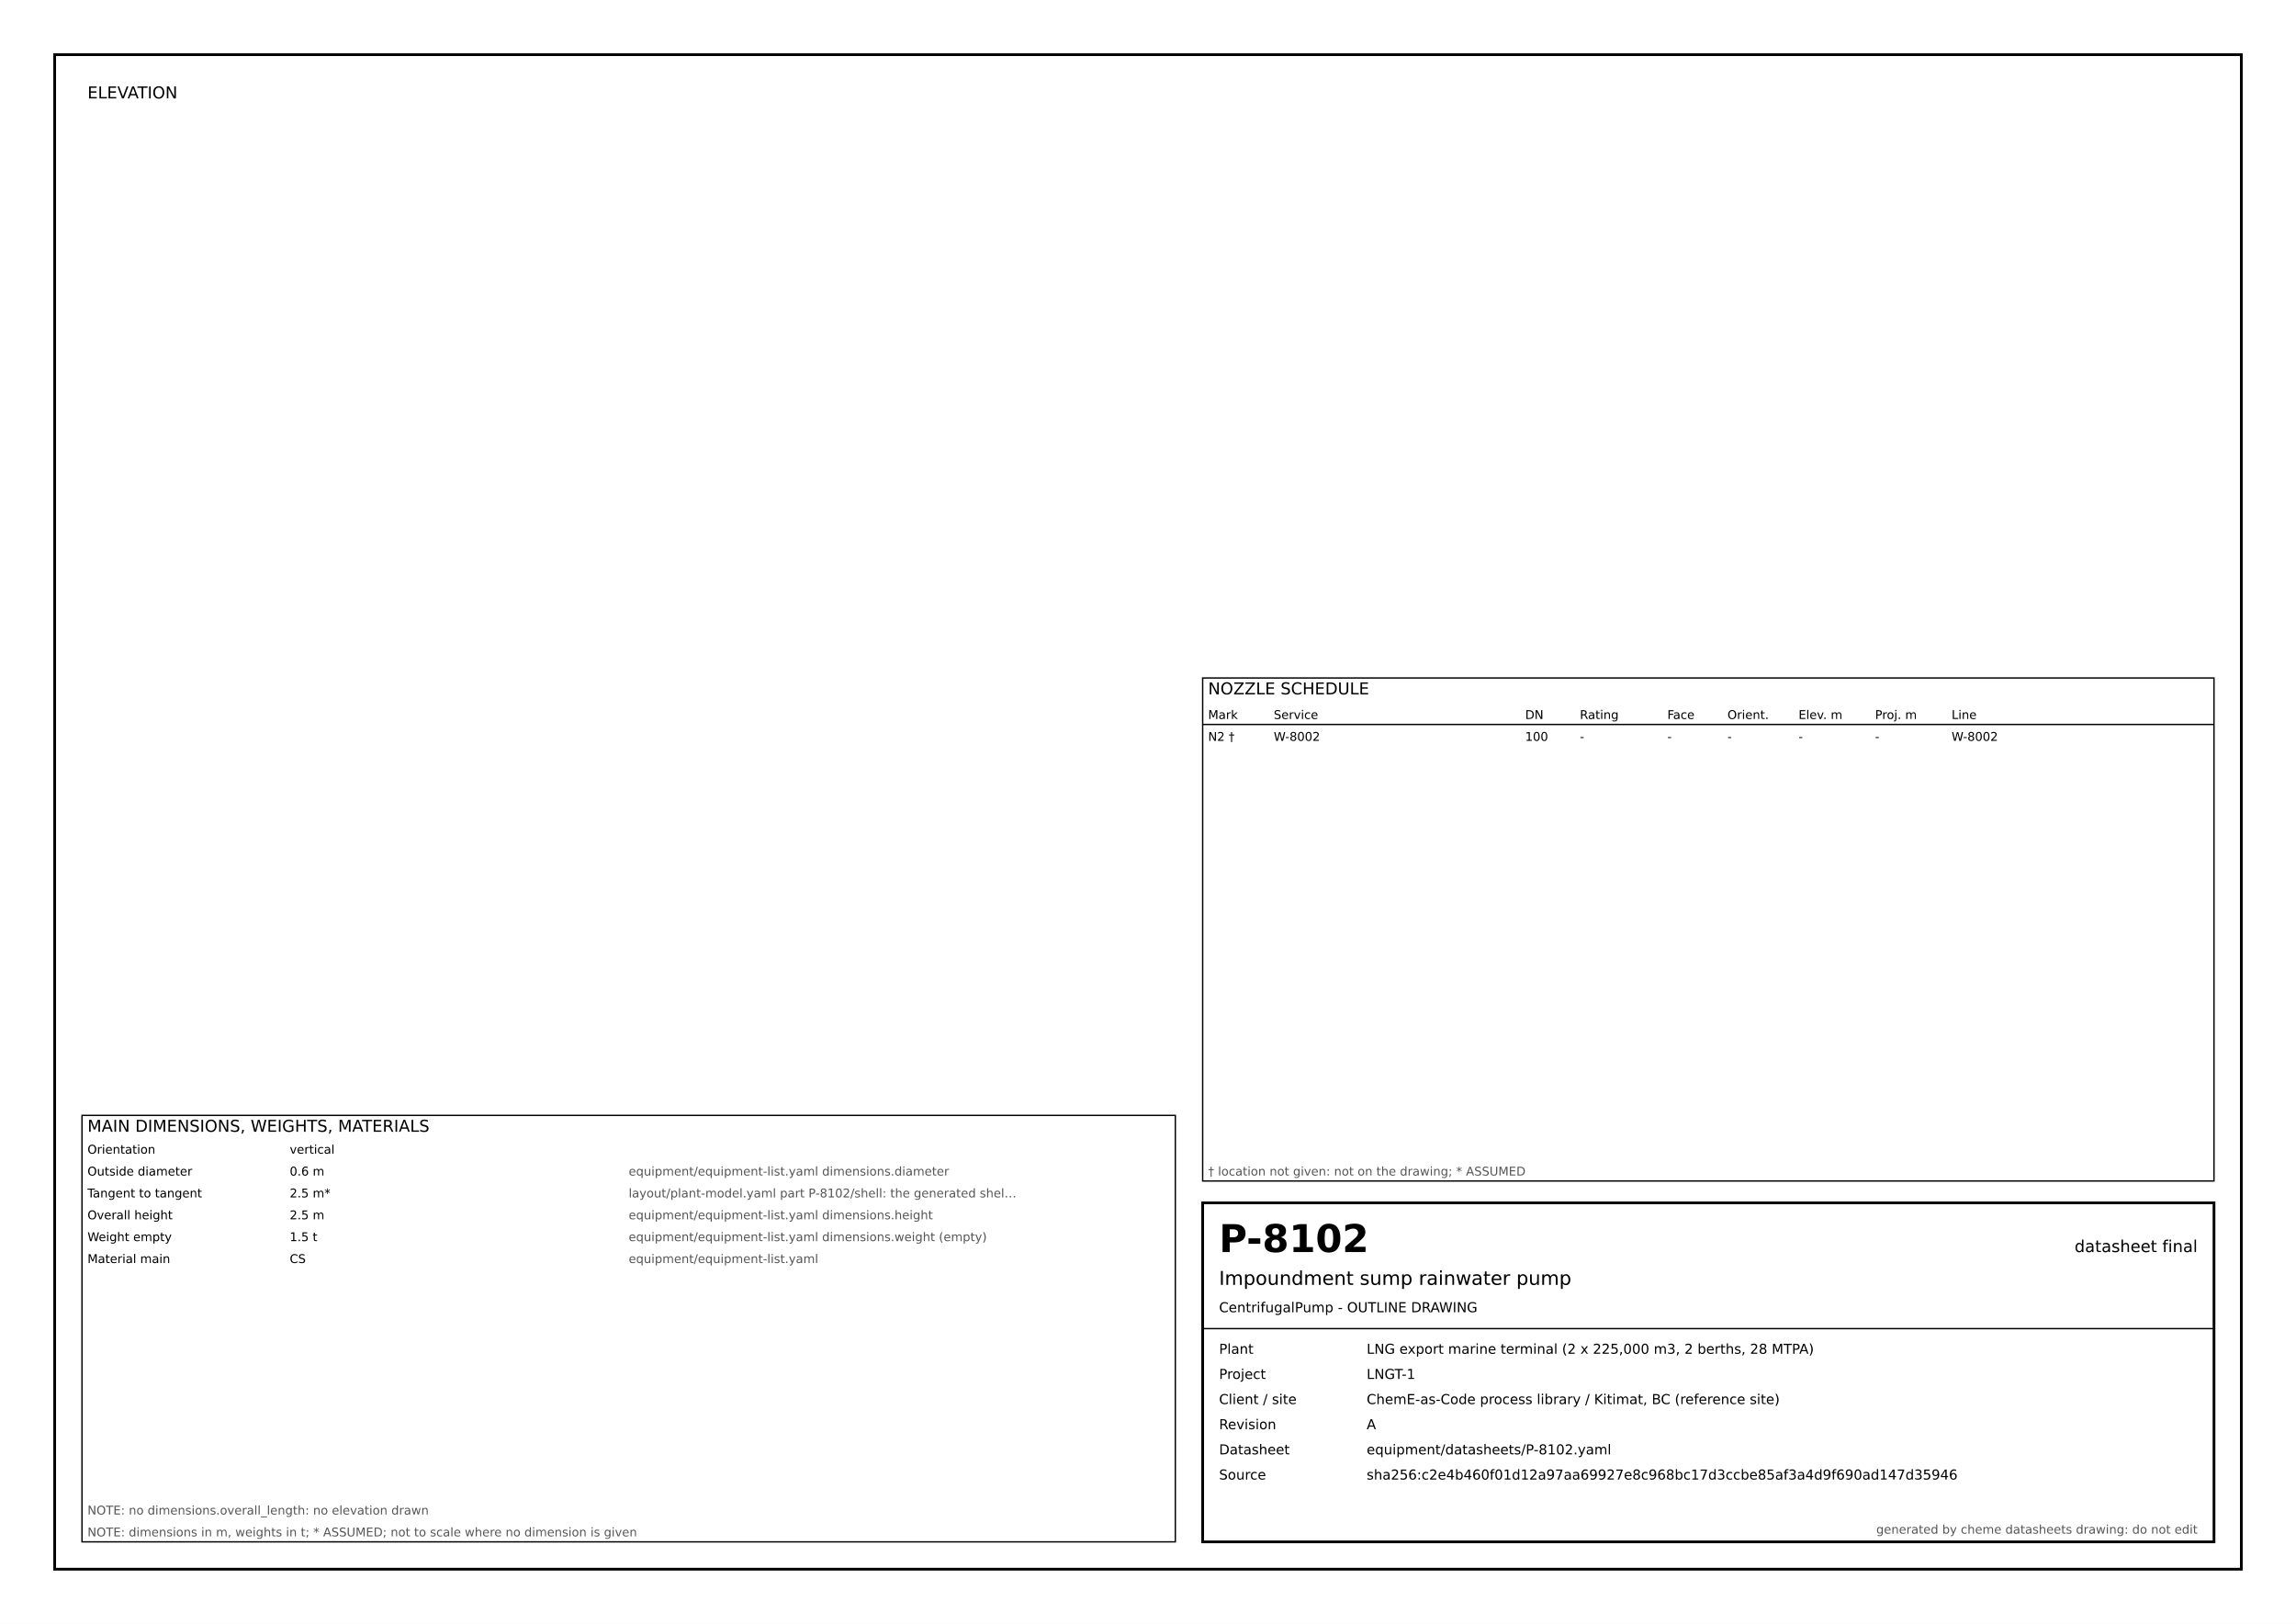
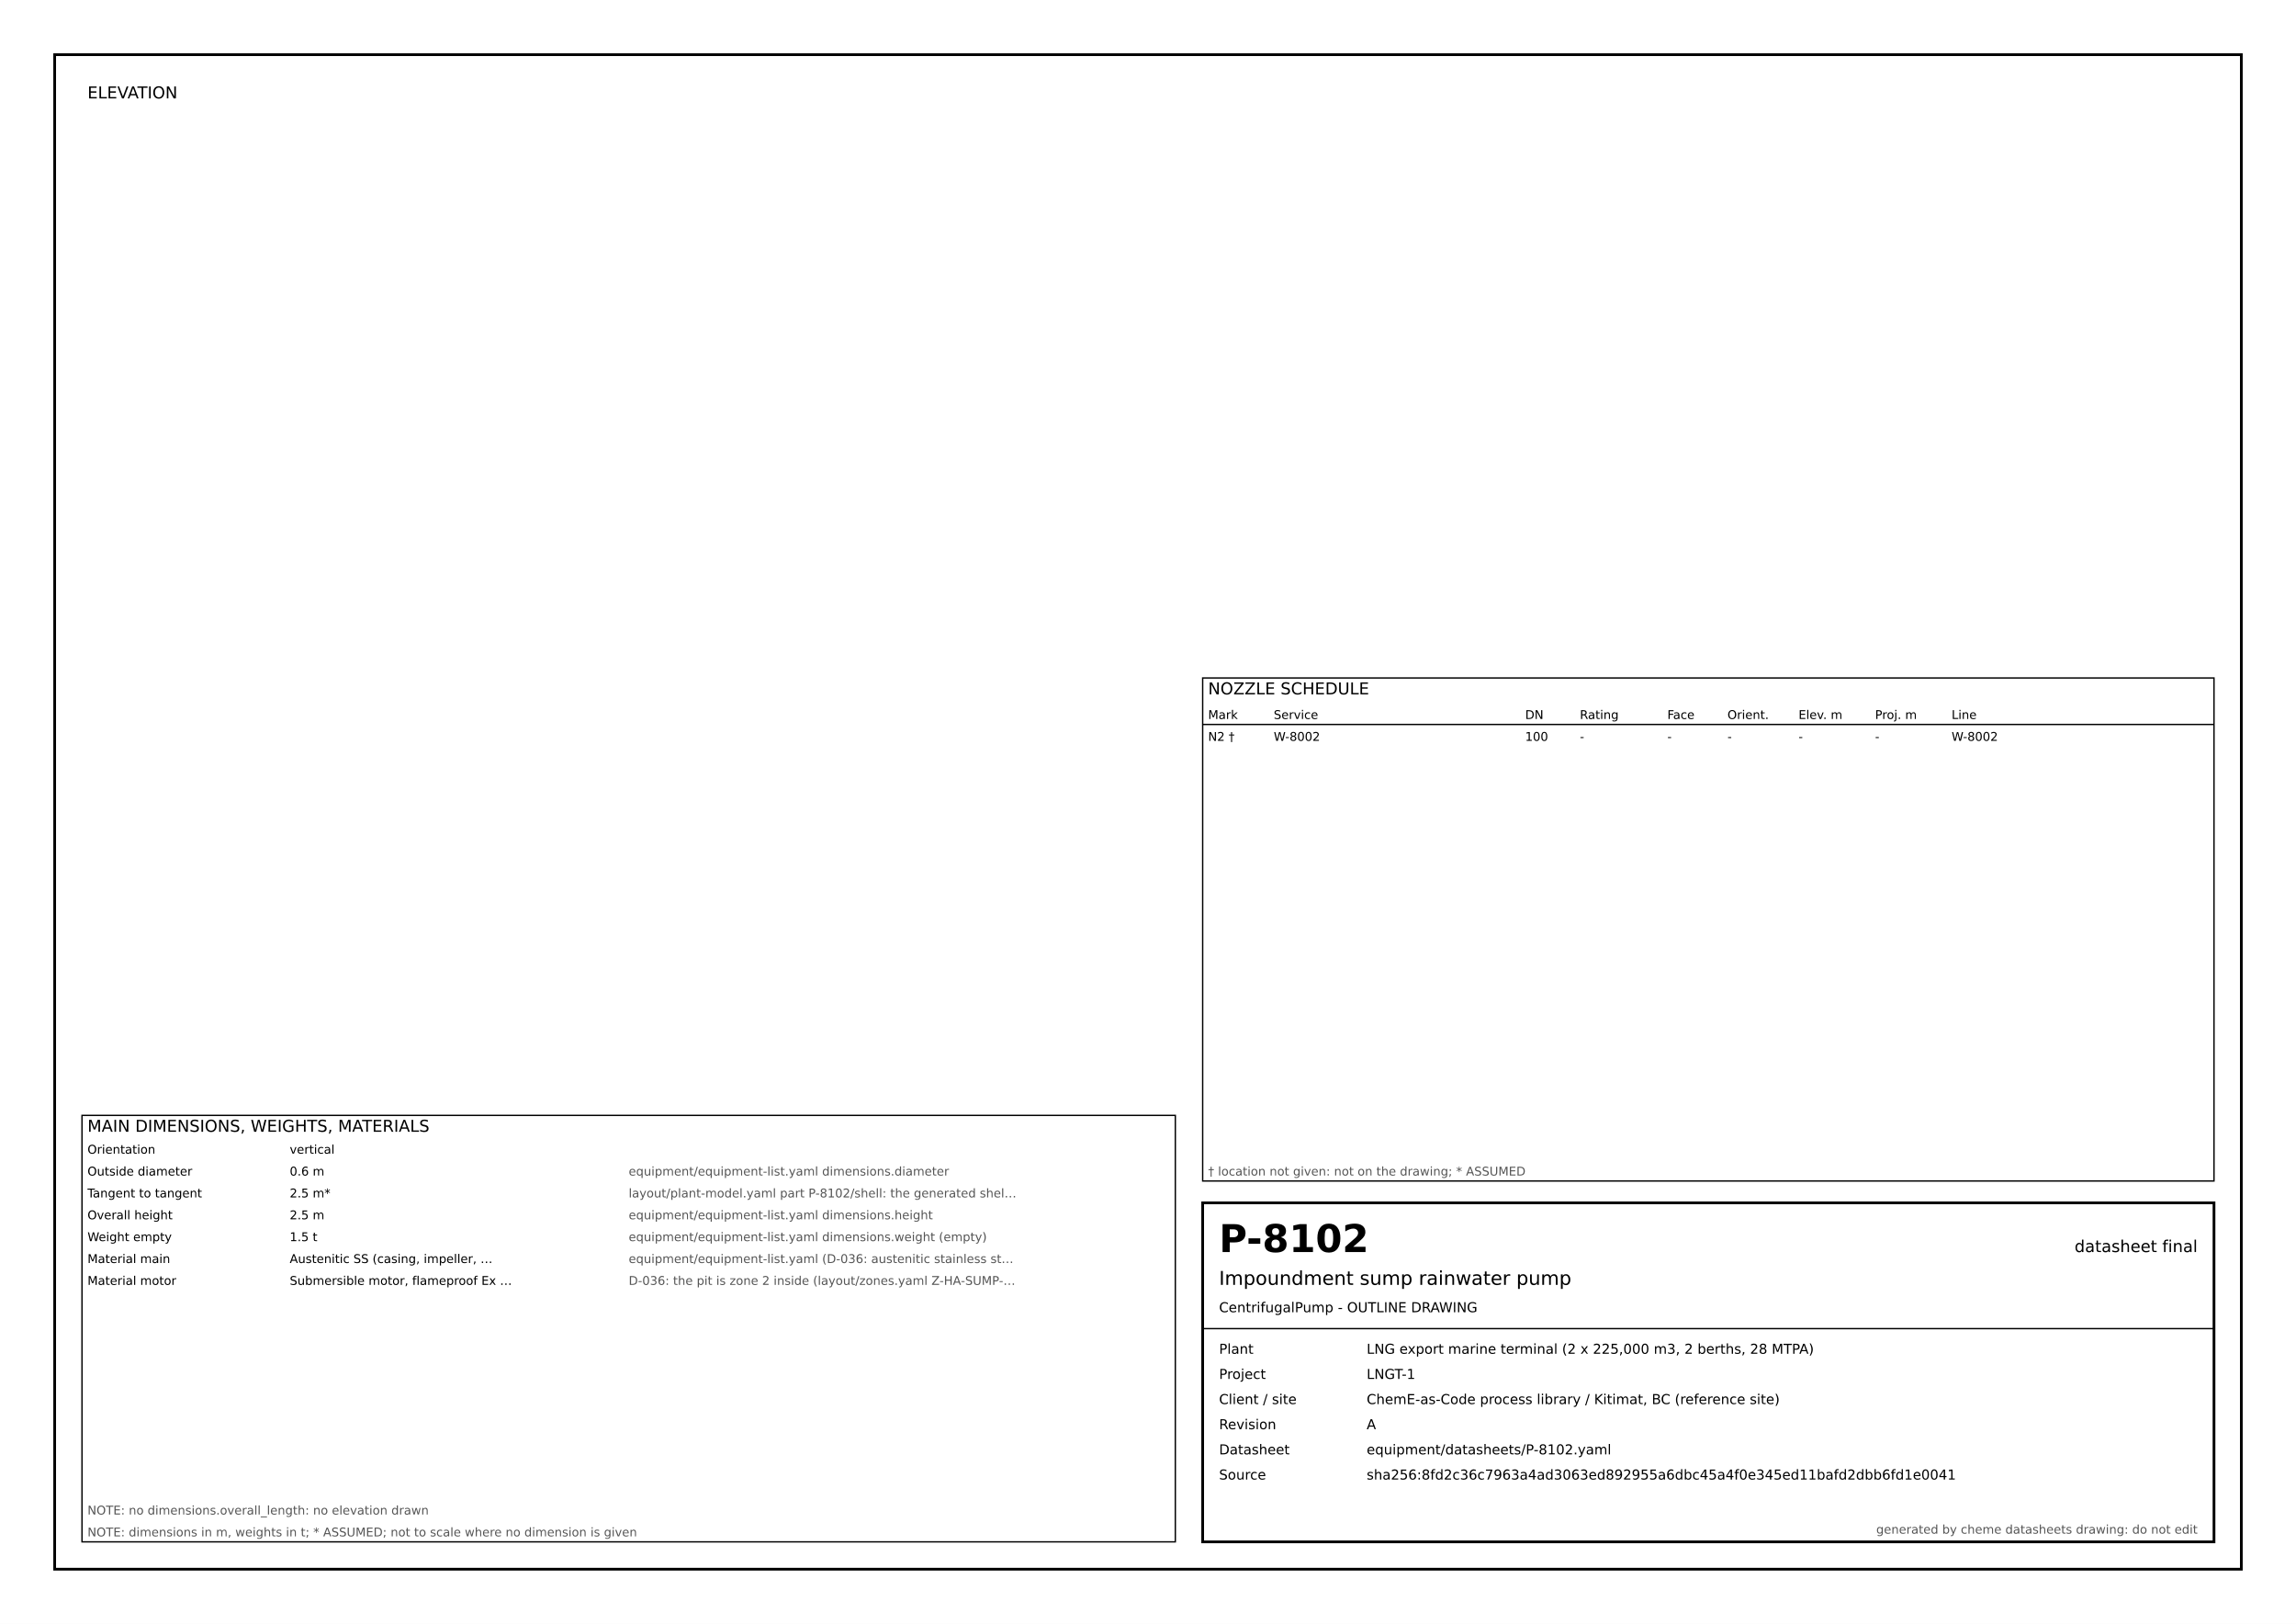
<svg xmlns="http://www.w3.org/2000/svg" width="420mm" height="297mm" viewBox="0 0 420 297">
  <style>
.frame{fill:none;stroke:#000;stroke-width:0.5}
.thin{fill:none;stroke:#000;stroke-width:0.25}
.outline{fill:#fff;stroke:#000;stroke-width:0.5}
.hidden{fill:none;stroke:#000;stroke-width:0.25;stroke-dasharray:1.5 1}
.centre{fill:none;stroke:#555;stroke-width:0.18;stroke-dasharray:4 1 1 1}
.tl{fill:none;stroke:#555;stroke-width:0.18;stroke-dasharray:2 1}
.dim{fill:none;stroke:#1f4e79;stroke-width:0.18}
.nozzle{fill:#fff;stroke:#b71c1c;stroke-width:0.35}
.section{fill:none;stroke:#2e7d32;stroke-width:0.25;stroke-dasharray:2 1}
text{font-family:'DejaVu Sans',Arial,Helvetica,sans-serif;fill:#000}
.t2{font-size:2.2px}.t25{font-size:2.5px}.t3{font-size:3px}.t35{font-size:3.5px}
.t5{font-size:5px;font-weight:bold}.t7{font-size:7px;font-weight:bold}
.dimt{font-size:2.3px;fill:#1f4e79}.nt{font-size:2.3px;fill:#b71c1c}
.note{font-size:2.2px;fill:#555}
.draft{font-size:40px;font-weight:bold;fill:#c62828;fill-opacity:0.12}
</style>
  <rect x="0" y="0" width="420" height="297" fill="#fff" />
  <rect x="10" y="10" width="400" height="277" class="frame" />
  <text x="16" y="18" class="t3" text-anchor="start">ELEVATION</text>
  <text x="221" y="127" class="t3" text-anchor="start">NOZZLE SCHEDULE</text>
  <text x="221" y="131.5" class="t2" text-anchor="start">Mark</text>
  <text x="233" y="131.5" class="t2" text-anchor="start">Service</text>
  <text x="279" y="131.5" class="t2" text-anchor="start">DN</text>
  <text x="289" y="131.5" class="t2" text-anchor="start">Rating</text>
  <text x="305" y="131.5" class="t2" text-anchor="start">Face</text>
  <text x="316" y="131.5" class="t2" text-anchor="start">Orient.</text>
  <text x="329" y="131.5" class="t2" text-anchor="start">Elev. m</text>
  <text x="343" y="131.5" class="t2" text-anchor="start">Proj. m</text>
  <text x="357" y="131.5" class="t2" text-anchor="start">Line</text>
  <line x1="220" y1="132.5" x2="405" y2="132.5" class="thin" />
  <text x="221" y="135.5" class="t2" text-anchor="start">N2 †</text>
  <text x="233" y="135.5" class="t2" text-anchor="start">W-8002</text>
  <text x="279" y="135.5" class="t2" text-anchor="start">100</text>
  <text x="289" y="135.5" class="t2" text-anchor="start">-</text>
  <text x="305" y="135.5" class="t2" text-anchor="start">-</text>
  <text x="316" y="135.5" class="t2" text-anchor="start">-</text>
  <text x="329" y="135.5" class="t2" text-anchor="start">-</text>
  <text x="343" y="135.5" class="t2" text-anchor="start">-</text>
  <text x="357" y="135.5" class="t2" text-anchor="start">W-8002</text>
  <text x="221" y="215" class="note" text-anchor="start">† location not given: not on the drawing; * ASSUMED</text>
  <rect x="220" y="124" width="185" height="92" class="thin" />
  <text x="16" y="207" class="t3" text-anchor="start">MAIN DIMENSIONS, WEIGHTS, MATERIALS</text>
  <text x="16" y="211" class="t2" text-anchor="start">Orientation</text>
  <text x="53" y="211" class="t2" text-anchor="start">vertical</text>
  <text x="115" y="211" class="note" text-anchor="start" />
  <text x="16" y="215" class="t2" text-anchor="start">Outside diameter</text>
  <text x="53" y="215" class="t2" text-anchor="start">0.6 m</text>
  <text x="115" y="215" class="note" text-anchor="start">equipment/equipment-list.yaml dimensions.diameter</text>
  <text x="16" y="219" class="t2" text-anchor="start">Tangent to tangent</text>
  <text x="53" y="219" class="t2" text-anchor="start">2.5 m*</text>
  <text x="115" y="219" class="note" text-anchor="start">layout/plant-model.yaml part P-8102/shell: the generated shel…</text>
  <text x="16" y="223" class="t2" text-anchor="start">Overall height</text>
  <text x="53" y="223" class="t2" text-anchor="start">2.5 m</text>
  <text x="115" y="223" class="note" text-anchor="start">equipment/equipment-list.yaml dimensions.height</text>
  <text x="16" y="227" class="t2" text-anchor="start">Weight empty</text>
  <text x="53" y="227" class="t2" text-anchor="start">1.5 t</text>
  <text x="115" y="227" class="note" text-anchor="start">equipment/equipment-list.yaml dimensions.weight (empty)</text>
  <text x="16" y="231" class="t2" text-anchor="start">Material main</text>
-   <text x="53" y="231" class="t2" text-anchor="start">CS</text>
-   <text x="115" y="231" class="note" text-anchor="start">equipment/equipment-list.yaml</text>
+   <text x="53" y="231" class="t2" text-anchor="start">Austenitic SS (casing, impeller, …</text>
+   <text x="115" y="231" class="note" text-anchor="start">equipment/equipment-list.yaml (D-036: austenitic stainless st…</text>
+   <text x="16" y="235" class="t2" text-anchor="start">Material motor</text>
+   <text x="53" y="235" class="t2" text-anchor="start">Submersible motor, flameproof Ex …</text>
+   <text x="115" y="235" class="note" text-anchor="start">D-036: the pit is zone 2 inside (layout/zones.yaml Z-HA-SUMP-…</text>
  <text x="16" y="277" class="note" text-anchor="start">NOTE: no dimensions.overall_length: no elevation drawn</text>
  <text x="16" y="281" class="note" text-anchor="start">NOTE: dimensions in m, weights in t; * ASSUMED; not to scale where no dimension is given</text>
  <rect x="15" y="204" width="200" height="78" class="thin" />
  <rect x="220" y="220" width="185" height="62" class="frame" />
  <text x="223" y="229" class="t7" text-anchor="start">P-8102</text>
  <text x="223" y="235" class="t35" text-anchor="start">Impoundment sump rainwater pump</text>
  <text x="223" y="240" class="t25" text-anchor="start">CentrifugalPump - OUTLINE DRAWING</text>
  <line x1="220" y1="243" x2="405" y2="243" class="thin" />
  <text x="223" y="247.6" class="t25" text-anchor="start">Plant</text>
  <text x="250" y="247.6" class="t25" text-anchor="start">LNG export marine terminal (2 x 225,000 m3, 2 berths, 28 MTPA)</text>
  <text x="223" y="252.2" class="t25" text-anchor="start">Project</text>
  <text x="250" y="252.2" class="t25" text-anchor="start">LNGT-1</text>
  <text x="223" y="256.8" class="t25" text-anchor="start">Client / site</text>
  <text x="250" y="256.8" class="t25" text-anchor="start">ChemE-as-Code process library / Kitimat, BC (reference site)</text>
  <text x="223" y="261.4" class="t25" text-anchor="start">Revision</text>
  <text x="250" y="261.4" class="t25" text-anchor="start">A</text>
  <text x="223" y="266" class="t25" text-anchor="start">Datasheet</text>
  <text x="250" y="266" class="t25" text-anchor="start">equipment/datasheets/P-8102.yaml</text>
  <text x="223" y="270.6" class="t25" text-anchor="start">Source</text>
-   <text x="250" y="270.6" class="t25" text-anchor="start">sha256:c2e4b460f01d12a97aa69927e8c968bc17d3ccbe85af3a4d9f690ad147d35946</text>
+   <text x="250" y="270.6" class="t25" text-anchor="start">sha256:8fd2c36c7963a4ad3063ed892955a6dbc45a4f0e345ed11bafd2dbb6fd1e0041</text>
  <text x="402" y="229" class="t3" text-anchor="end">datasheet final</text>
  <text x="402" y="280.5" class="note" text-anchor="end">generated by cheme datasheets drawing: do not edit</text>
</svg>
